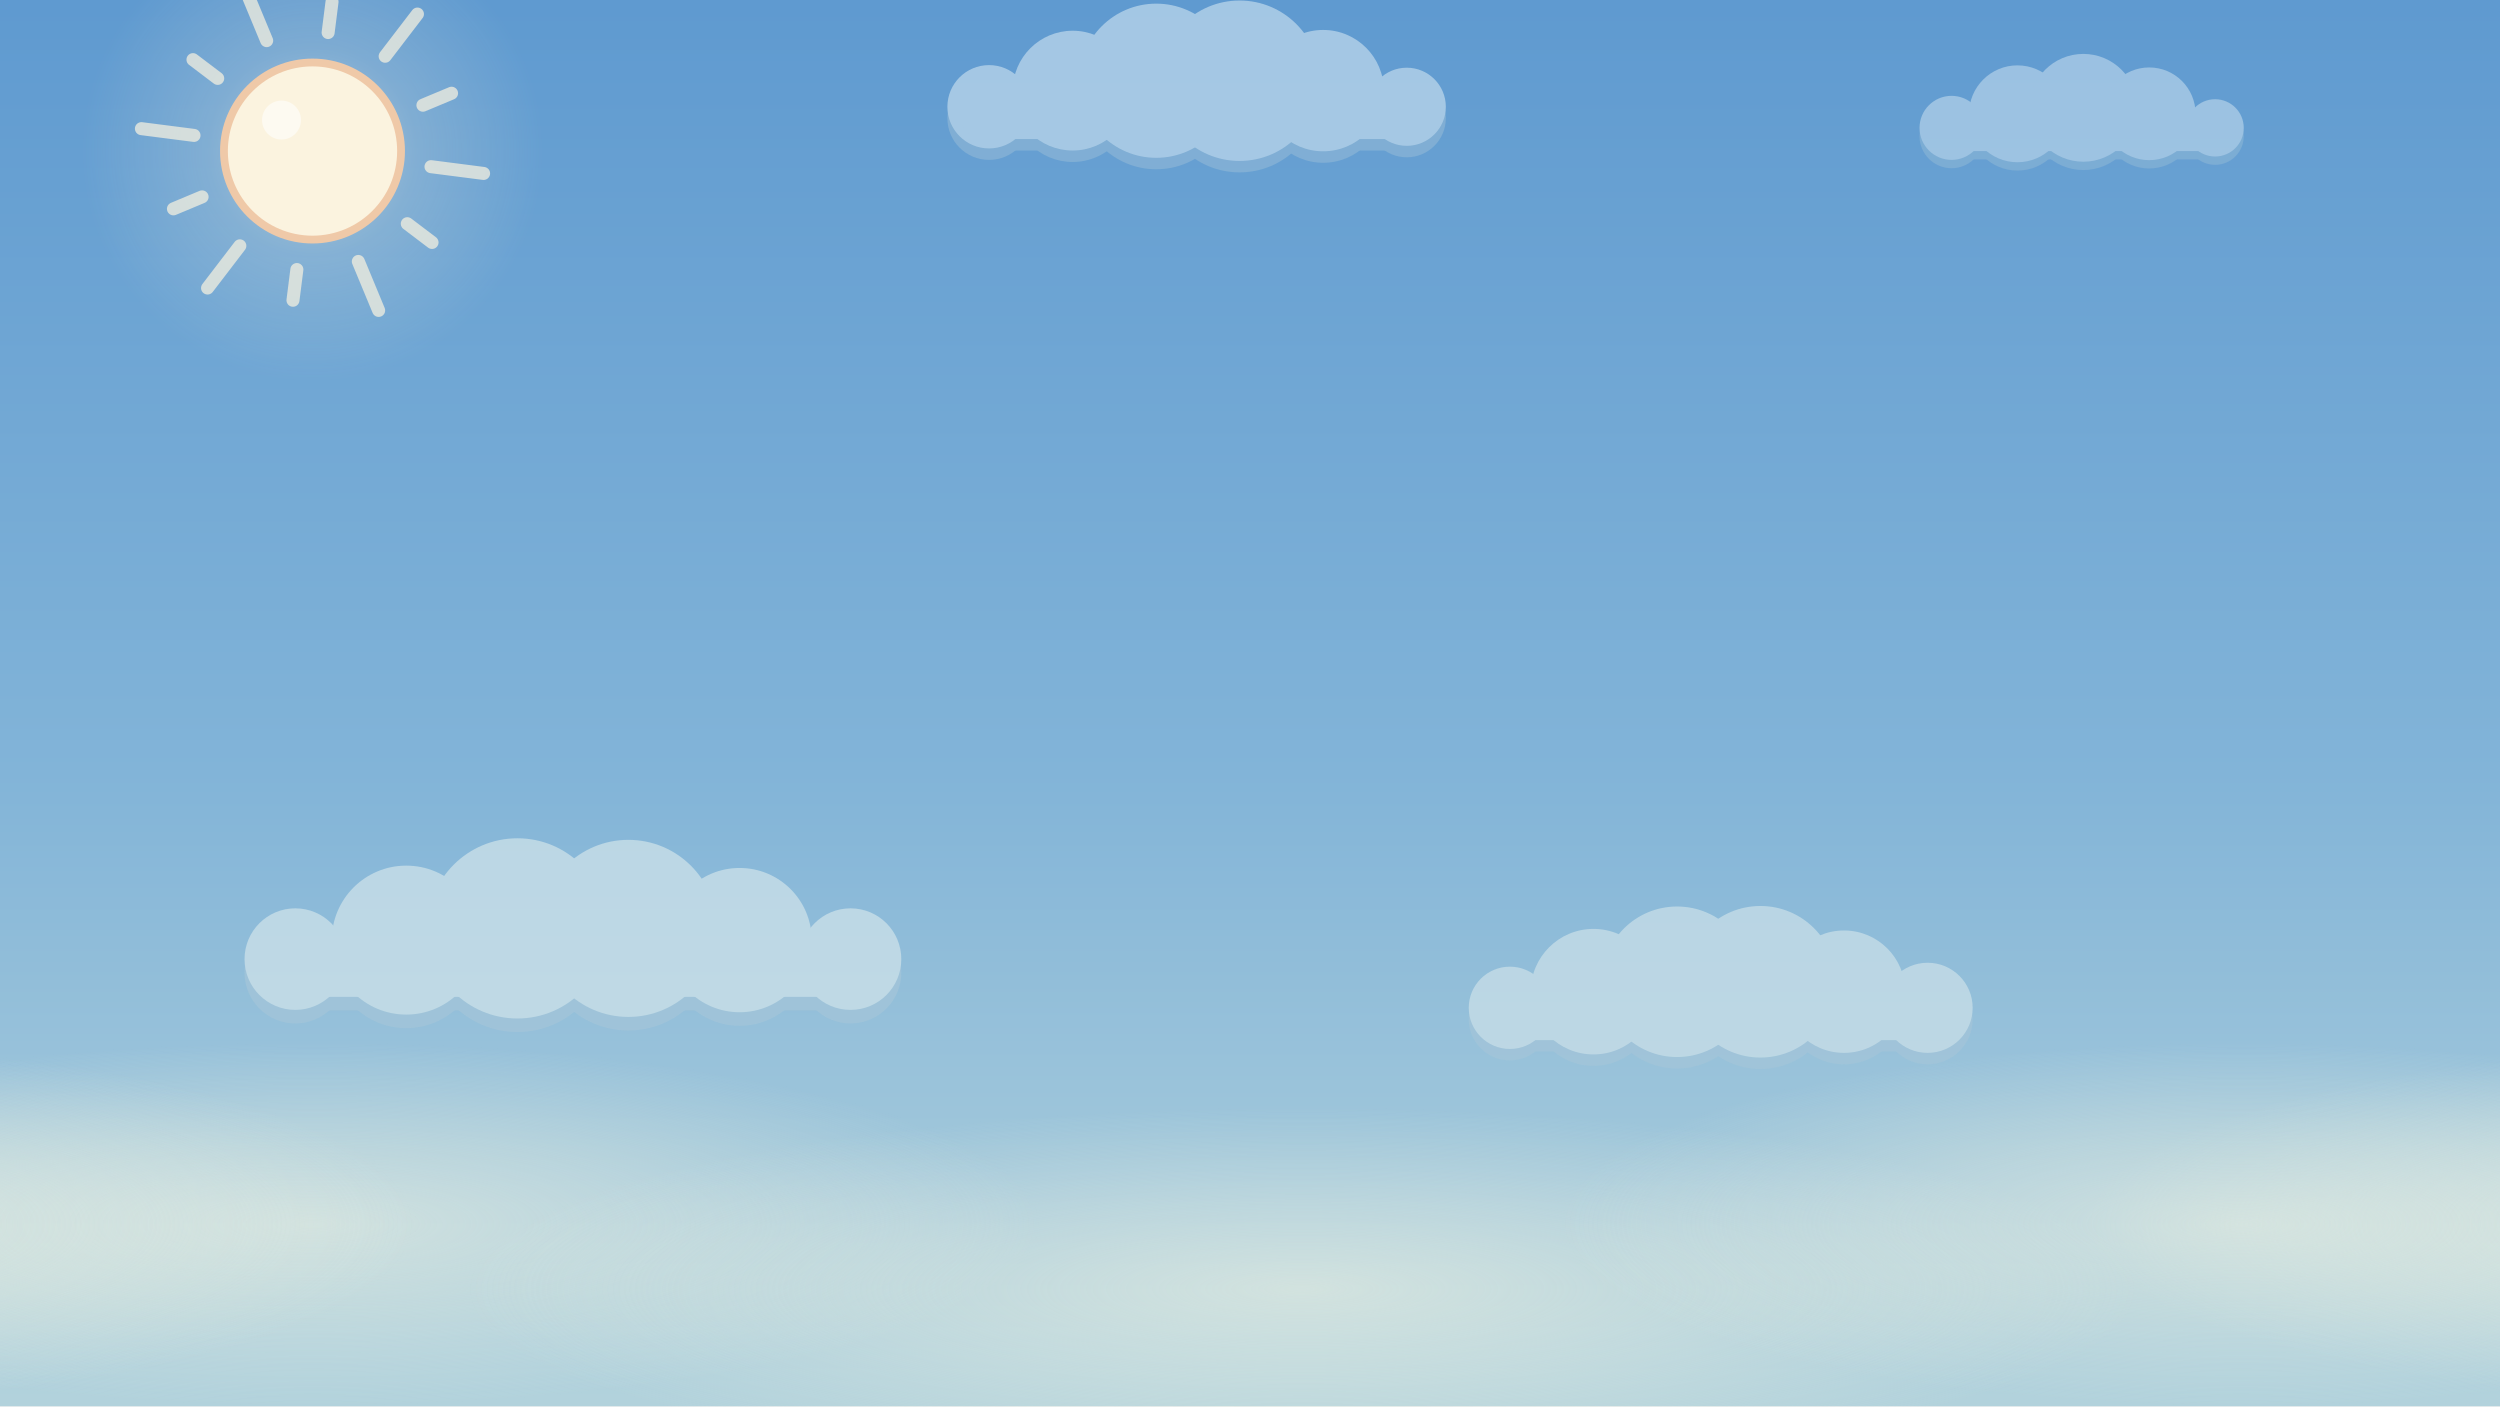
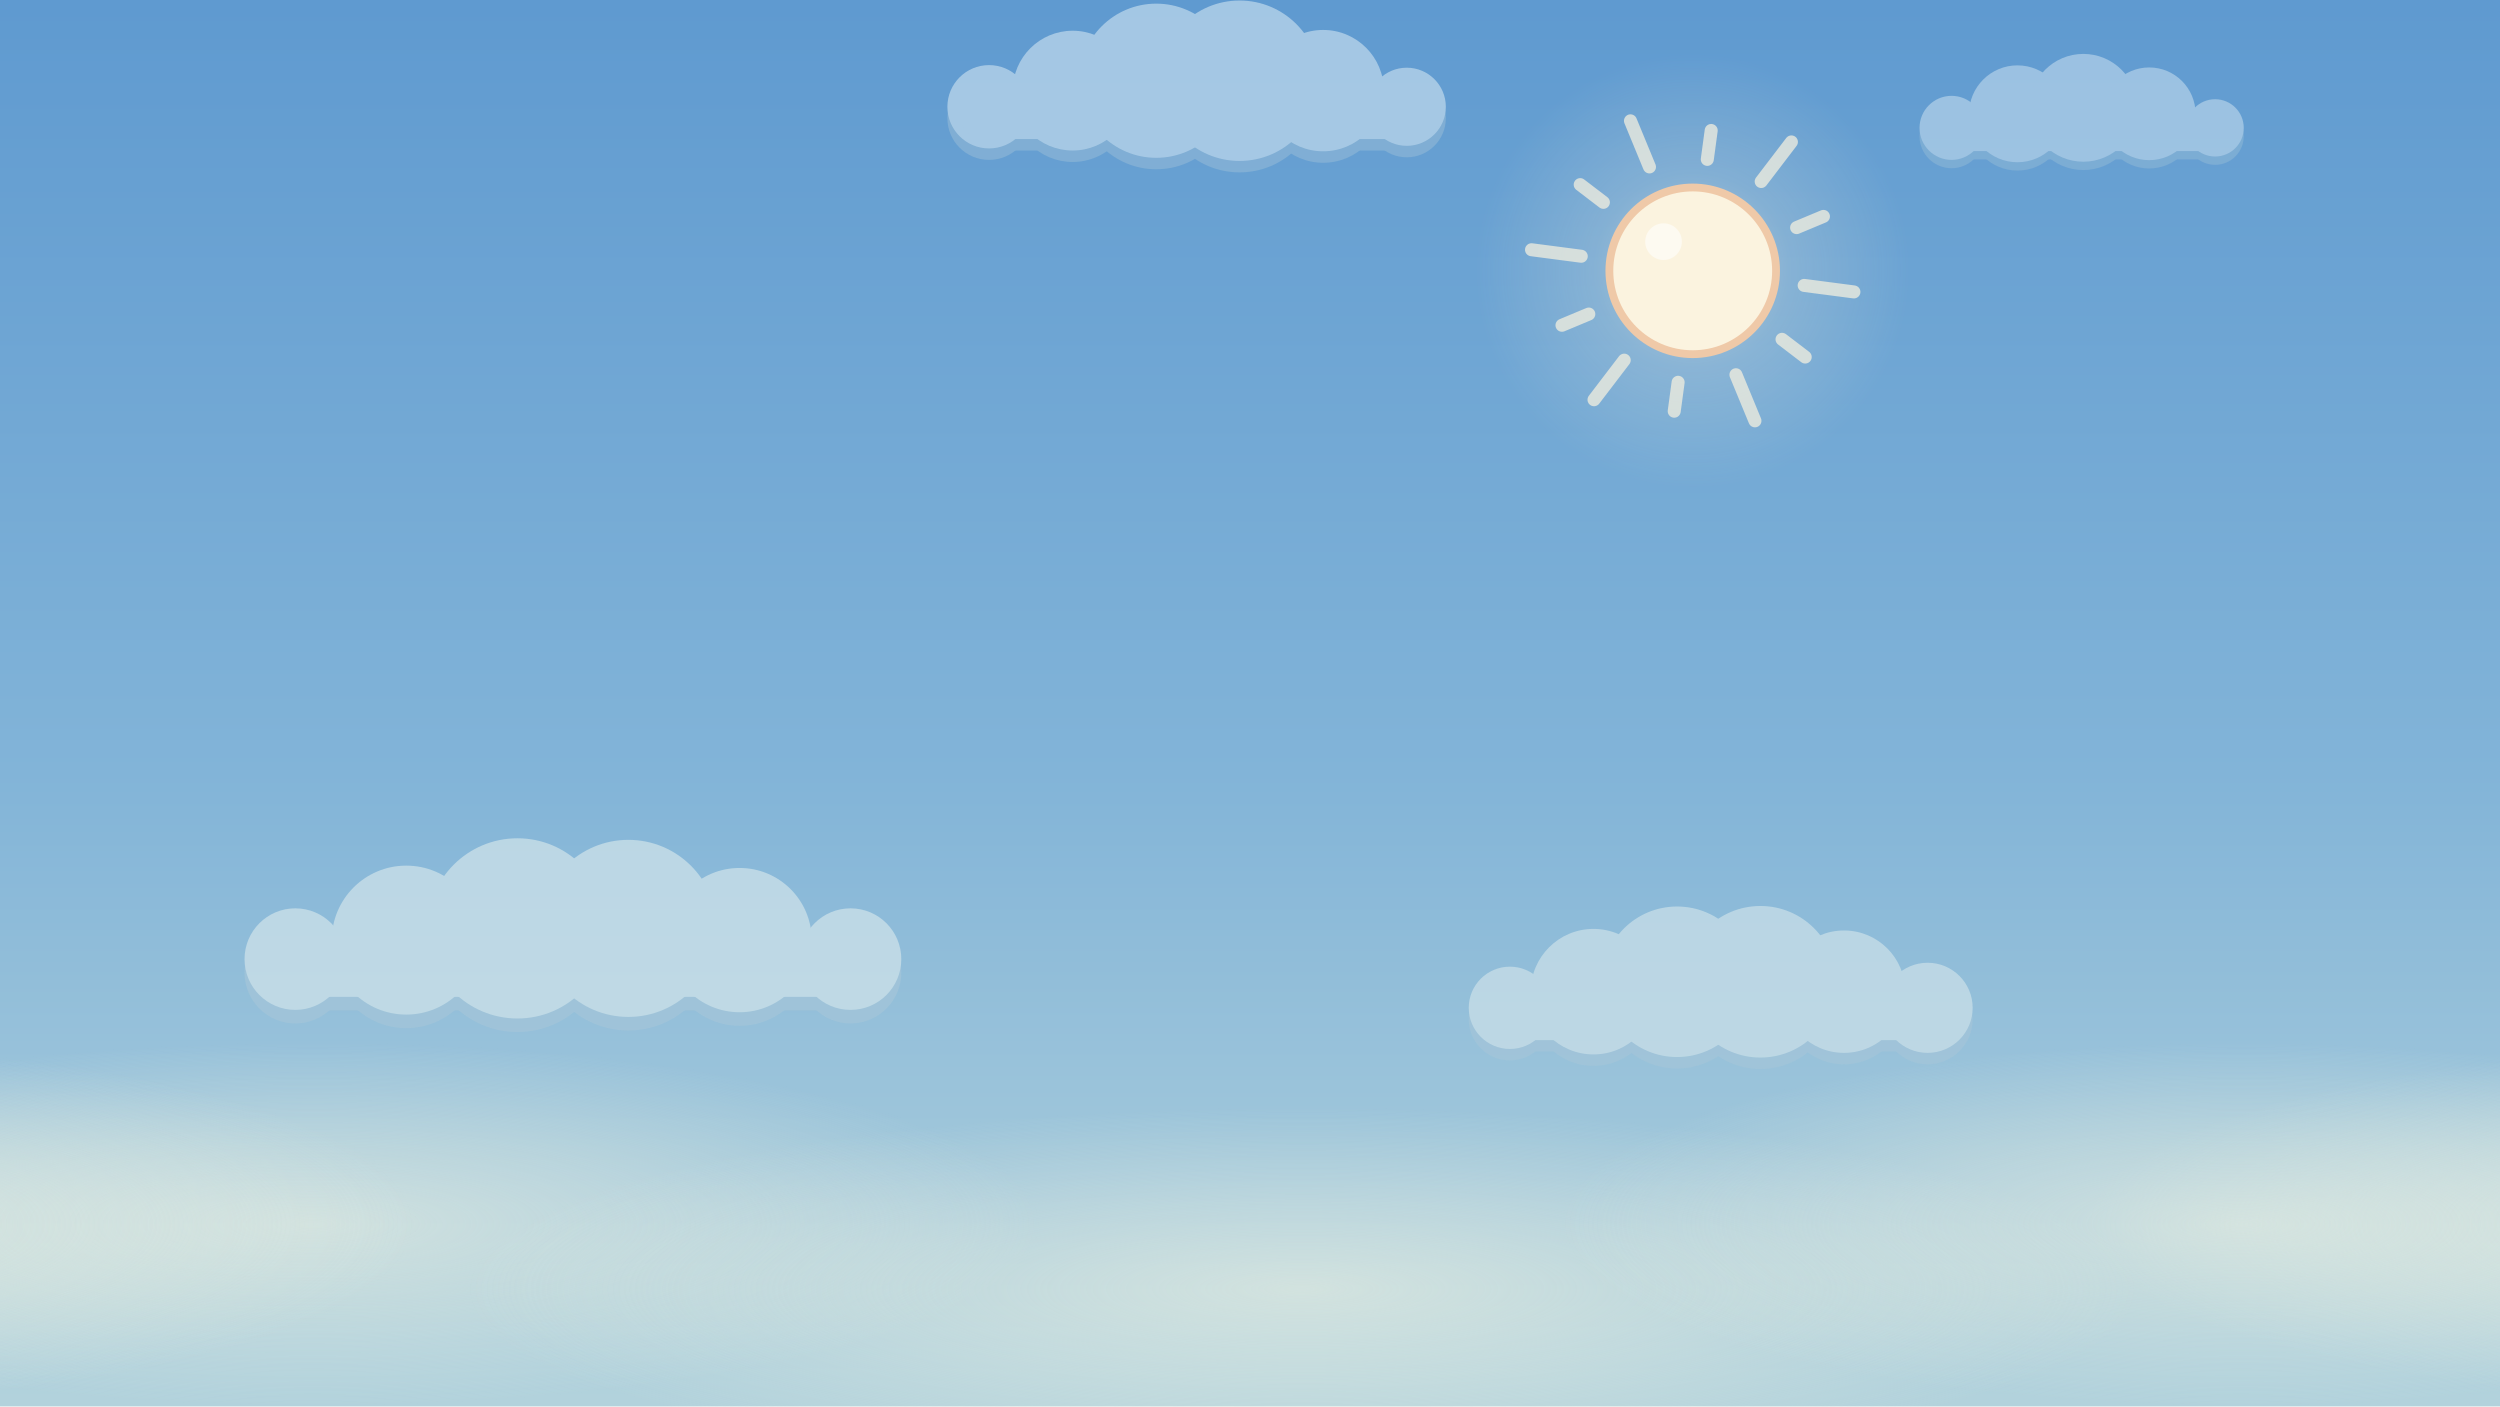
<svg xmlns="http://www.w3.org/2000/svg" width="960" height="540" viewBox="0 0 960 540">
  <defs>
    <linearGradient id="g" x1="0" y1="0" x2="0" y2="1">
      <stop offset="0" stop-color="#5f9ad0" stop-opacity="1" />
      <stop offset="0.55" stop-color="#82b4d8" stop-opacity="1" />
      <stop offset="1" stop-color="#b2d2dc" stop-opacity="1" />
    </linearGradient>
    <radialGradient id="haze">
      <stop offset="0" stop-color="#f3f4e2" stop-opacity="0.55" />
      <stop offset="0.5" stop-color="#f3f4e2" stop-opacity="0.3" />
      <stop offset="1" stop-color="#f3f4e2" stop-opacity="0" />
    </radialGradient>
    <radialGradient id="sun">
      <stop offset="0" stop-color="#fff4dc" stop-opacity="0.5" />
      <stop offset="0.45" stop-color="#fff4dc" stop-opacity="0.18" />
      <stop offset="1" stop-color="#fff4dc" stop-opacity="0" />
    </radialGradient>
  </defs>
  <rect width="960" height="540" fill="url(#g)" />
-   <circle cx="120" cy="58" r="88.4" fill="url(#sun)" />
-   <path d="M165.5 64 L185.7 66.6 M156.4 85.9 L165.9 93.1 M137.6 100.4 L145.4 119.2 M114 103.5 L112.5 115.3 M92.1 94.4 L79.7 110.6 M77.6 75.6 L66.6 80.2 M74.5 52 L54.3 49.4 M83.6 30.1 L74.1 22.9 M102.4 15.6 L94.6 -3.2 M126 12.5 L127.5 0.7 M147.9 21.6 L160.3 5.4 M162.4 40.4 L173.4 35.8 " stroke="#fbf3df" stroke-width="5" stroke-linecap="round" opacity=".7" />
-   <circle cx="120" cy="58" r="34" fill="#fbf3df" stroke="#efc9a8" stroke-width="3" />
-   <circle cx="108.1" cy="46.1" r="7.48" fill="#ffffff" opacity=".55" />
+   <circle cx="650" cy="104" r="83.2" fill="url(#sun)" />
+   <path d="M692.8 109.6 L711.9 112.1 M684.3 130.3 L693.2 137.1 M666.6 143.9 L673.9 161.6 M644.4 146.8 L642.9 157.9 M623.7 138.3 L612.1 153.5 M610.1 120.6 L599.8 124.9 M607.2 98.4 L588.1 95.9 M615.7 77.7 L606.8 70.9 M633.4 64.1 L626.1 46.4 M655.6 61.2 L657.1 50.1 M676.3 69.7 L687.9 54.5 M689.9 87.4 L700.2 83.1 " stroke="#fbf3df" stroke-width="5" stroke-linecap="round" opacity=".7" />
+   <circle cx="650" cy="104" r="32" fill="#fbf3df" stroke="#efc9a8" stroke-width="3" />
+   <circle cx="638.8" cy="92.8" r="7.04" fill="#ffffff" opacity=".55" />
  <g transform="translate(460 34)">
    <g opacity="0.7">
      <g fill="#8bb5d5">
        <circle cx="-80.2" cy="11.4" r="16" />
        <circle cx="-48.1" cy="5.2" r="23" />
        <circle cx="-16" cy="1.4" r="29.6" />
        <circle cx="16" cy="1.4" r="30.8" />
        <circle cx="48.1" cy="5.2" r="23.3" />
        <circle cx="80.2" cy="11.4" r="15" />
        <rect x="-91.2" y="5.3" width="182.4" height="18.5" rx="9.2" />
      </g>
      <g fill="#c1daec">
        <circle cx="-80.2" cy="7" r="16" />
        <circle cx="-48.1" cy="0.8" r="23" />
        <circle cx="-16" cy="-3" r="29.6" />
        <circle cx="16" cy="-3" r="30.8" />
        <circle cx="48.1" cy="0.8" r="23.3" />
        <circle cx="80.2" cy="7" r="15" />
        <rect x="-91.2" y="0.9" width="182.4" height="18.5" rx="9.2" />
      </g>
    </g>
  </g>
  <g transform="translate(800 44)">
    <g opacity="0.6">
      <g fill="#8bb5d5">
        <circle cx="-50.6" cy="8.3" r="12.3" />
        <circle cx="-25.3" cy="2.9" r="18.6" />
        <circle cx="0" cy="0.6" r="20.7" />
        <circle cx="25.3" cy="2.9" r="17.8" />
        <circle cx="50.6" cy="8.3" r="11" />
        <rect x="-58.6" y="3.8" width="117.2" height="13.4" rx="6.7" />
      </g>
      <g fill="#c1daec">
        <circle cx="-50.6" cy="5.1" r="12.3" />
        <circle cx="-25.3" cy="-0.3" r="18.6" />
        <circle cx="0" cy="-2.6" r="20.7" />
        <circle cx="25.3" cy="-0.3" r="17.8" />
        <circle cx="50.6" cy="5.1" r="11" />
        <rect x="-58.6" y="0.6" width="117.2" height="13.4" rx="6.7" />
      </g>
    </g>
  </g>
  <g transform="translate(220 360)">
    <g opacity="0.7">
      <g fill="#a4c5d8">
        <circle cx="-106.6" cy="13.5" r="19.5" />
        <circle cx="-64" cy="6.2" r="28.6" />
        <circle cx="-21.3" cy="1.7" r="34.6" />
        <circle cx="21.3" cy="1.7" r="34" />
        <circle cx="64" cy="6.2" r="27.7" />
        <circle cx="106.6" cy="13.5" r="19.5" />
        <rect x="-119.6" y="6.2" width="239.2" height="21.8" rx="10.9" />
      </g>
      <g fill="#d1e4ea">
        <circle cx="-106.6" cy="8.3" r="19.5" />
        <circle cx="-64" cy="1" r="28.6" />
        <circle cx="-21.3" cy="-3.5" r="34.6" />
        <circle cx="21.3" cy="-3.5" r="34" />
        <circle cx="64" cy="1" r="27.7" />
        <circle cx="106.6" cy="8.3" r="19.5" />
        <rect x="-119.6" y="1" width="239.2" height="21.8" rx="10.9" />
      </g>
    </g>
  </g>
  <g transform="translate(660 380)">
    <g opacity="0.65">
      <g fill="#a4c5d8">
        <circle cx="-80.2" cy="11.4" r="15.8" />
        <circle cx="-48.1" cy="5.2" r="24.1" />
        <circle cx="-16" cy="1.4" r="28.9" />
        <circle cx="16" cy="1.4" r="29.1" />
        <circle cx="48.1" cy="5.2" r="23.5" />
        <circle cx="80.2" cy="11.4" r="17.3" />
        <rect x="-91.2" y="5.3" width="182.4" height="18.5" rx="9.2" />
      </g>
      <g fill="#d1e4ea">
        <circle cx="-80.2" cy="7" r="15.8" />
        <circle cx="-48.1" cy="0.8" r="24.1" />
        <circle cx="-16" cy="-3" r="28.9" />
        <circle cx="16" cy="-3" r="29.1" />
        <circle cx="48.1" cy="0.8" r="23.5" />
        <circle cx="80.2" cy="7" r="17.3" />
        <rect x="-91.2" y="0.9" width="182.4" height="18.5" rx="9.2" />
      </g>
    </g>
  </g>
  <g transform="translate(120 470)">
    <ellipse rx="280" ry="70" fill="url(#haze)" />
  </g>
  <g transform="translate(1080 470)">
    <ellipse rx="280" ry="70" fill="url(#haze)" />
  </g>
  <g transform="translate(500 495)">
    <ellipse rx="320" ry="70" fill="url(#haze)" />
  </g>
  <g transform="translate(860 470)">
    <ellipse rx="260" ry="70" fill="url(#haze)" />
  </g>
  <g transform="translate(-100 470)">
    <ellipse rx="260" ry="70" fill="url(#haze)" />
  </g>
</svg>
